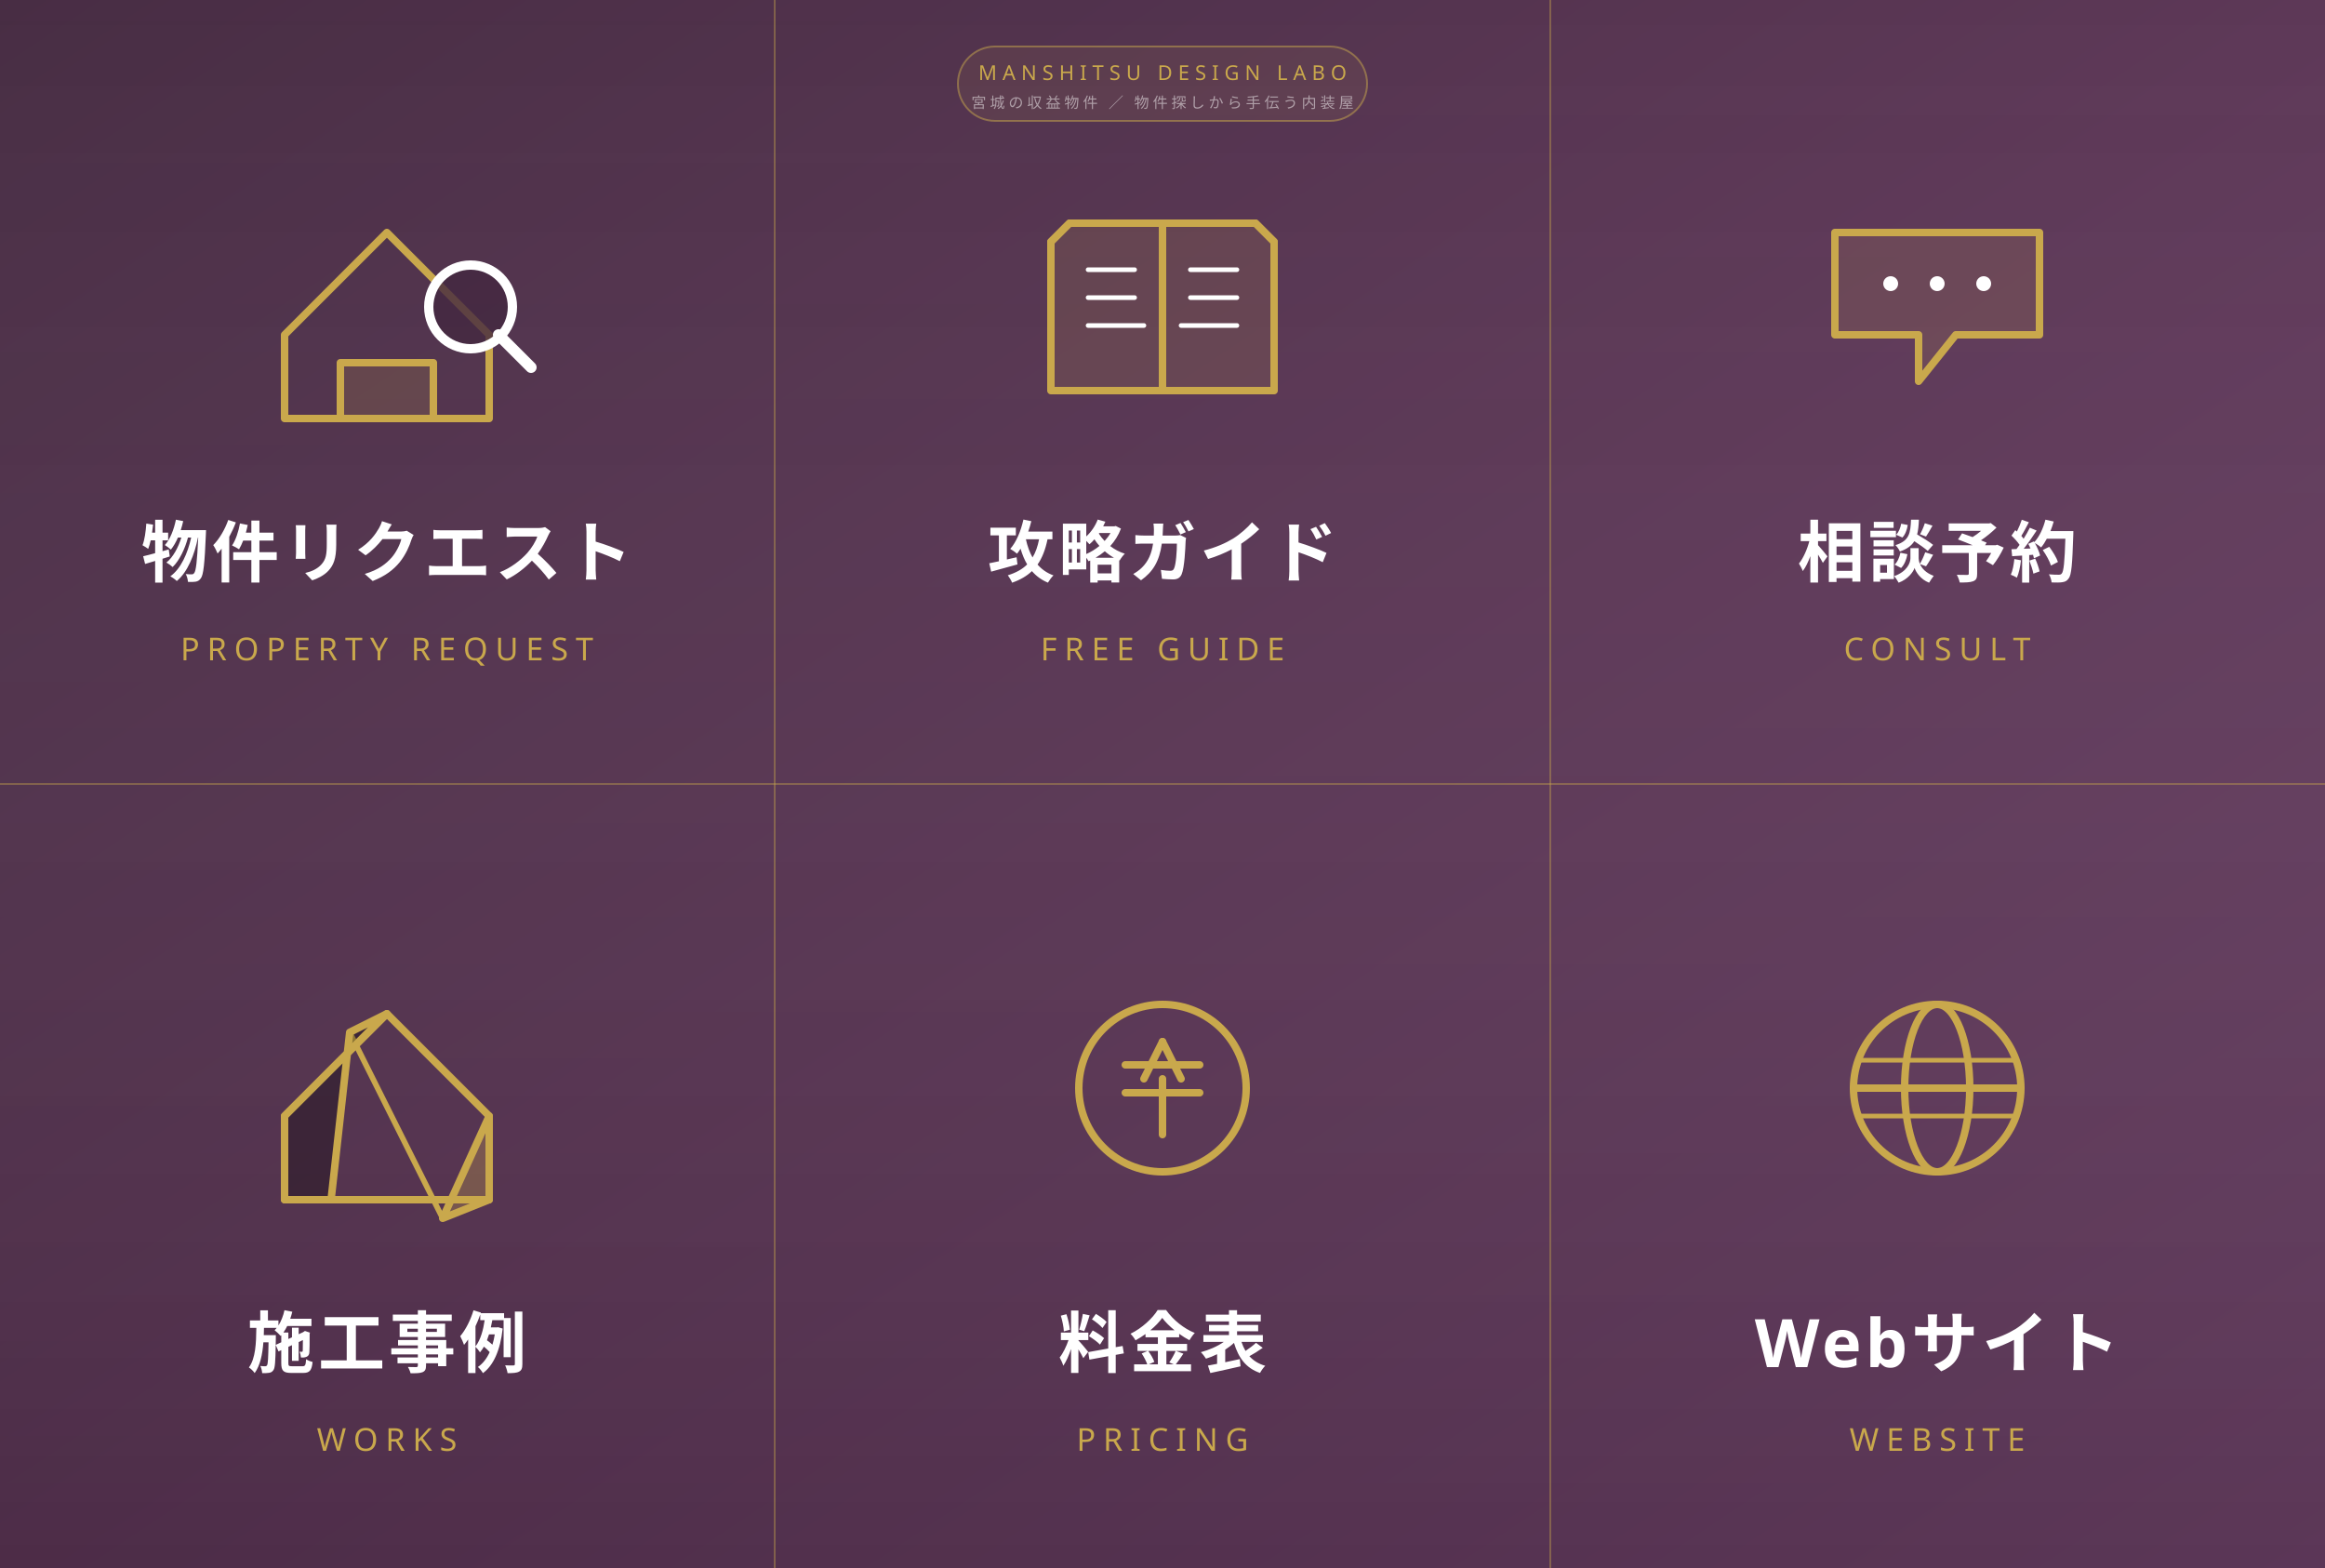
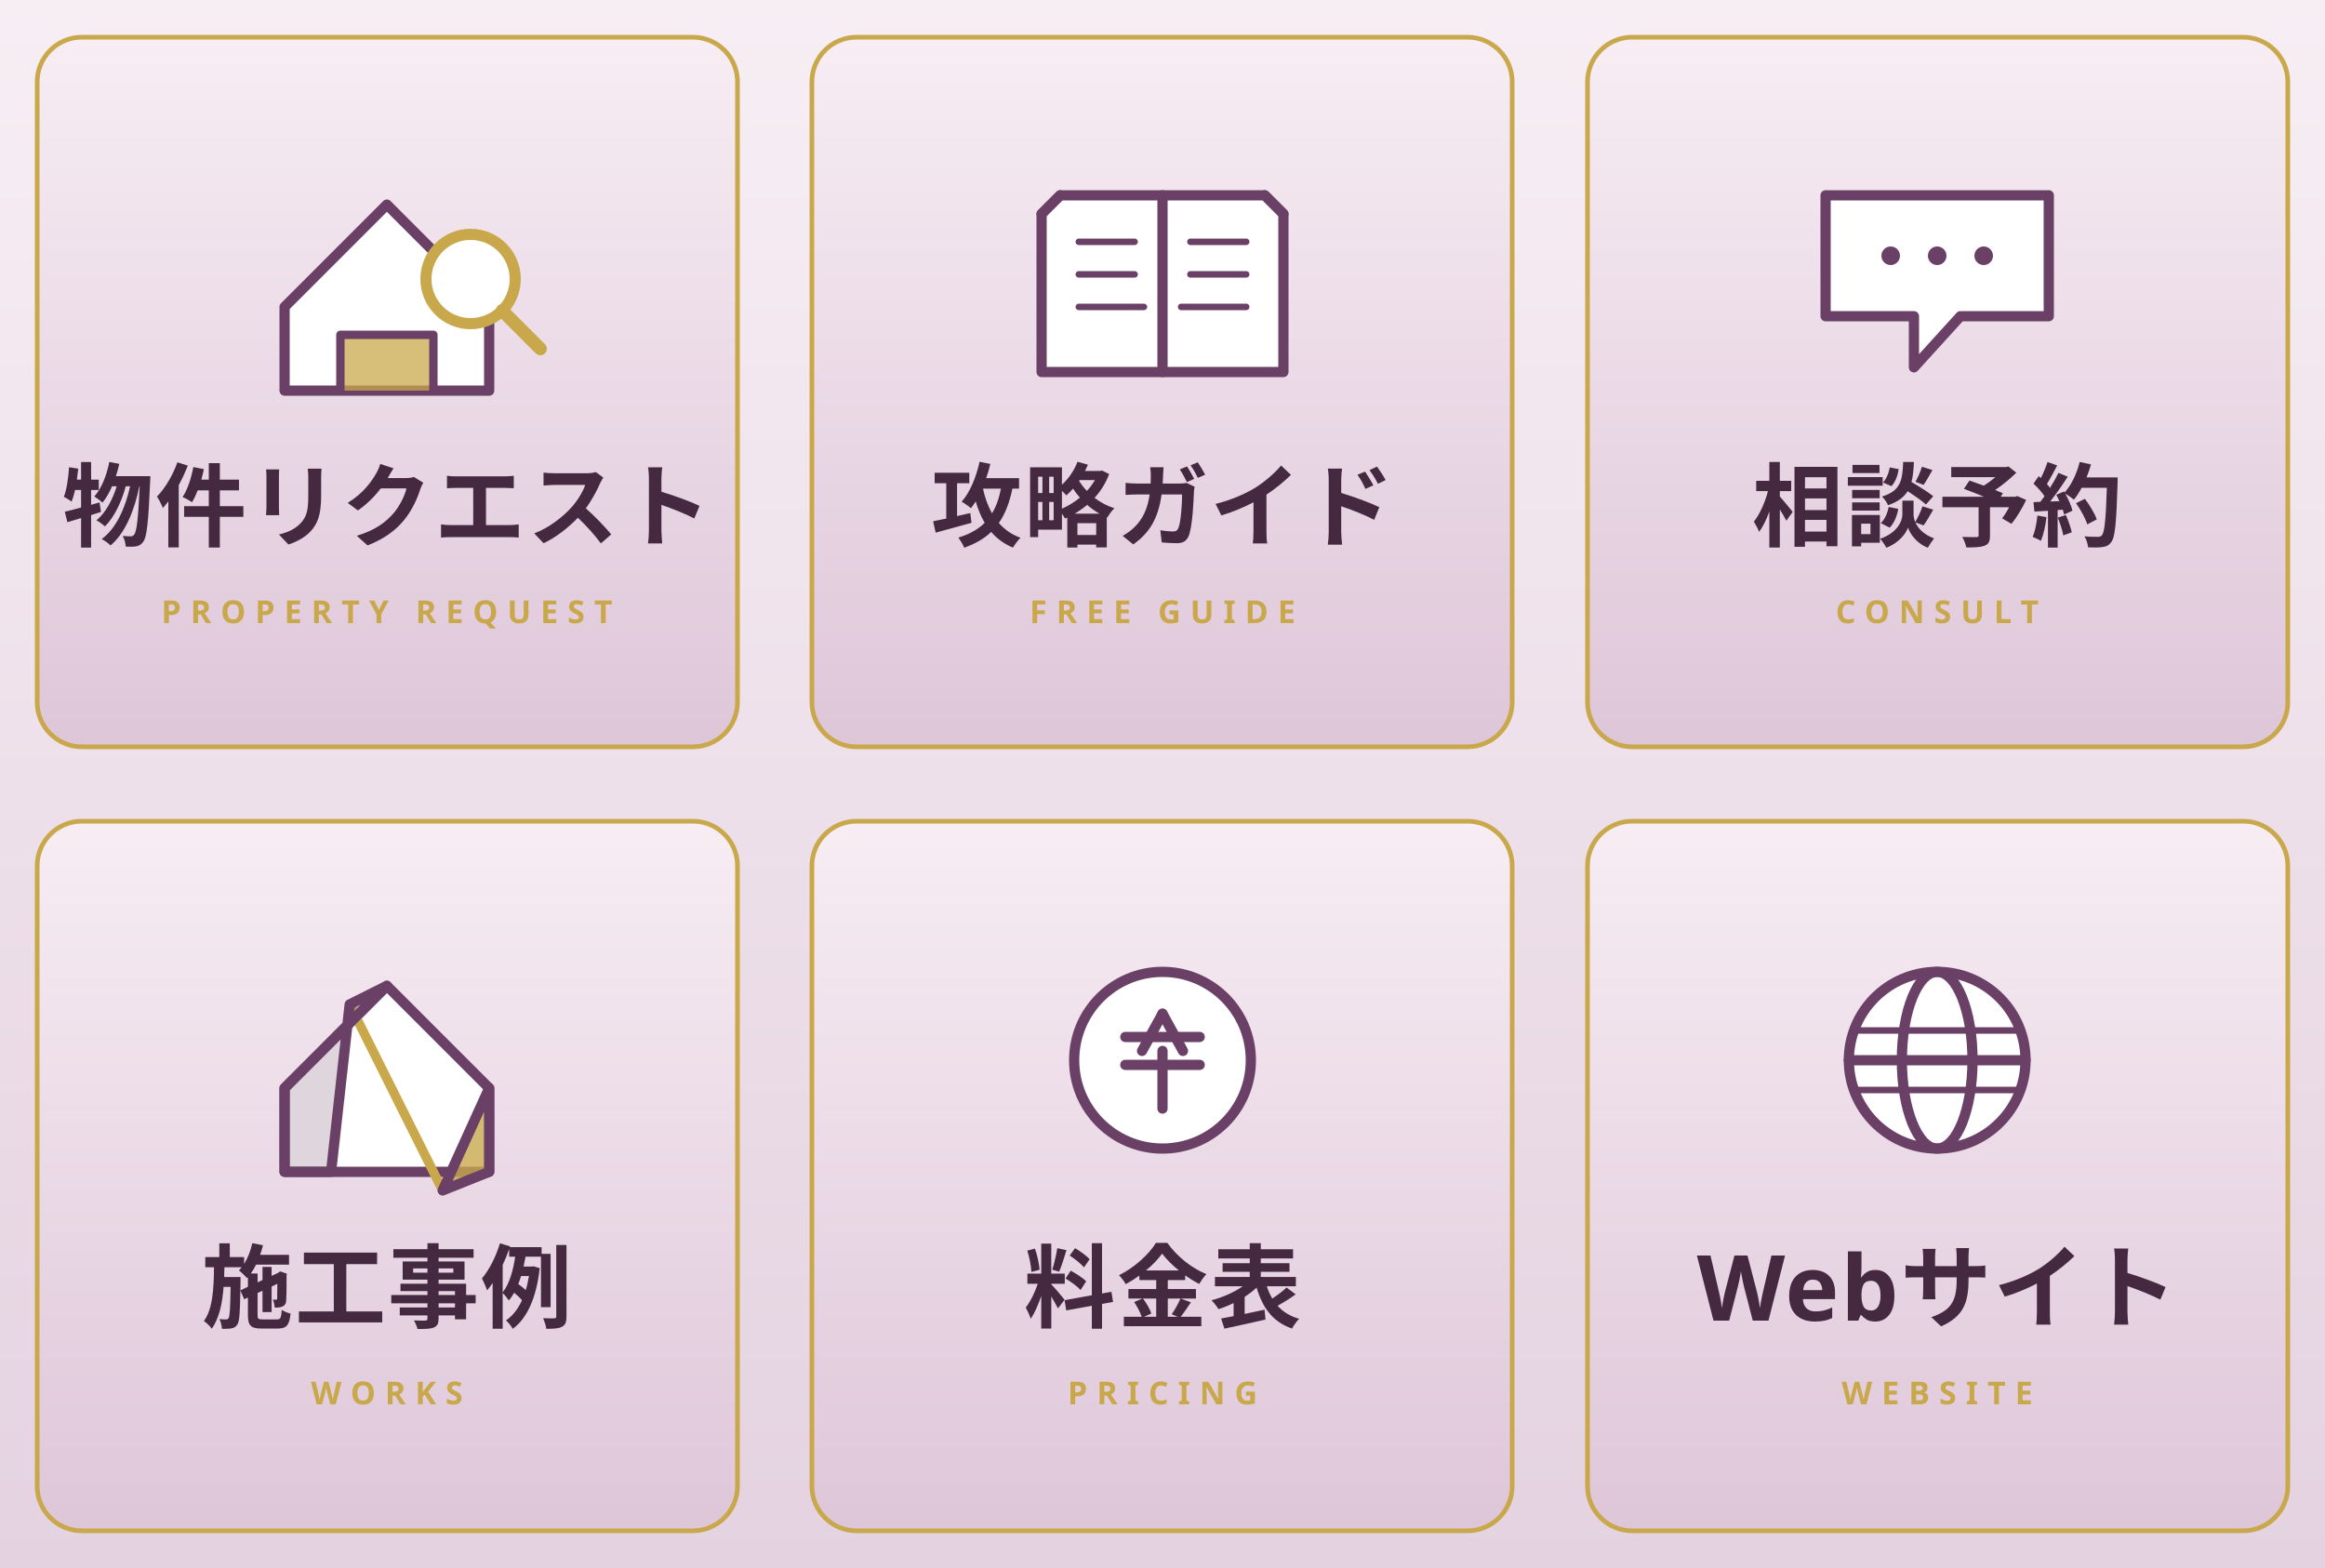
<svg xmlns="http://www.w3.org/2000/svg" width="2500" height="1686" viewBox="0 0 2500 1686">
  <defs>
-     <linearGradient id="bgGrad" x1="0%" y1="0%" x2="100%" y2="100%">
-       <stop offset="0%" stop-color="#442940" />
-       <stop offset="50%" stop-color="#5A3454" />
-       <stop offset="100%" stop-color="#6B4066" />
+     <linearGradient id="bgMain" x1="0%" y1="0%" x2="0%" y2="100%">
+       <stop offset="0%" stop-color="#F7EEF4" />
+       <stop offset="100%" stop-color="#E4D2E0" />
    </linearGradient>
-     <linearGradient id="cellGrad" x1="0%" y1="0%" x2="0%" y2="100%">
-       <stop offset="0%" stop-color="rgba(255,255,255,0.02)" />
-       <stop offset="100%" stop-color="rgba(0,0,0,0.15)" />
+     <linearGradient id="tile" x1="0%" y1="0%" x2="0%" y2="100%">
+       <stop offset="0%" stop-color="#F7EDF3" />
+       <stop offset="100%" stop-color="#DEC6D9" />
    </linearGradient>
  </defs>
-   <rect width="2500" height="1686" fill="url(#bgGrad)" />
-   <rect width="2500" height="1686" fill="url(#cellGrad)" />
-   <line x1="0" y1="843" x2="2500" y2="843" stroke="#C9A84C" stroke-opacity="0.4" stroke-width="2" />
-   <line x1="833" y1="0" x2="833" y2="1686" stroke="#C9A84C" stroke-opacity="0.4" stroke-width="2" />
-   <line x1="1667" y1="0" x2="1667" y2="1686" stroke="#C9A84C" stroke-opacity="0.4" stroke-width="2" />
+   <rect width="2500" height="1686" fill="url(#bgMain)" />
  <g>
-     <g transform="translate(416, 320)" stroke="#C9A84C" stroke-width="8" fill="none" stroke-linecap="round" stroke-linejoin="round">
-       <path d="M -110 40 L 0 -70 L 110 40 L 110 130 L -110 130 Z" />
-       <path d="M -50 130 L -50 70 L 50 70 L 50 130" fill="#C9A84C" fill-opacity="0.15" />
-       <circle cx="90" cy="10" r="45" stroke="#FFFFFF" stroke-width="10" fill="rgba(68,41,64,0.8)" />
-       <line x1="120" y1="40" x2="155" y2="75" stroke="#FFFFFF" stroke-width="12" />
+     <rect x="40" y="40" width="753" height="763" rx="48" fill="url(#tile)" stroke="#C9A84C" stroke-width="5" />
+     <g transform="translate(416, 290)" stroke="#6B4066" stroke-width="11" fill="none" stroke-linecap="round" stroke-linejoin="round">
+       <path d="M -110 40 L 0 -70 L 110 40 L 110 130 L -110 130 Z" fill="#FFFFFF" />
+       <path d="M -50 130 L -50 70 L 50 70 L 50 130" fill="#C9A84C" fill-opacity="0.75" stroke-width="9" />
+       <circle cx="90" cy="10" r="48" stroke="#C9A84C" stroke-width="12" fill="#FFFFFF" />
+       <line x1="124" y1="44" x2="165" y2="85" stroke="#C9A84C" stroke-width="14" />
    </g>
-     <text x="416" y="620" text-anchor="middle" font-family="'Noto Sans JP', 'Hiragino Sans', 'Yu Gothic', sans-serif" font-size="72" font-weight="700" fill="#FFFFFF" letter-spacing="4">物件リクエスト</text>
-     <text x="416" y="710" text-anchor="middle" font-family="'Noto Sans JP', 'Hiragino Sans', sans-serif" font-size="34" font-weight="400" fill="#C9A84C" letter-spacing="8">PROPERTY REQUEST</text>
+     <text x="416" y="580" text-anchor="middle" font-family="'Noto Sans JP', 'Hiragino Sans', 'Yu Gothic', sans-serif" font-size="98" font-weight="800" fill="#442940" letter-spacing="2">物件リクエスト</text>
+     <text x="416" y="670" text-anchor="middle" font-family="'Noto Sans JP', sans-serif" font-size="34" font-weight="600" fill="#C9A84C" letter-spacing="10">PROPERTY REQUEST</text>
  </g>
  <g>
-     <g transform="translate(1250, 320)" stroke="#C9A84C" stroke-width="8" fill="none" stroke-linecap="round" stroke-linejoin="round">
-       <path d="M -100 -80 L 100 -80 L 120 -60 L 120 100 L -120 100 L -120 -60 Z" fill="rgba(201,168,76,0.12)" />
-       <path d="M 0 -80 L 0 100" />
-       <path d="M -120 -60 L -100 -80 M 120 -60 L 100 -80" />
-       <line x1="-80" y1="-30" x2="-30" y2="-30" stroke="#FFFFFF" stroke-width="5" />
-       <line x1="-80" y1="0" x2="-30" y2="0" stroke="#FFFFFF" stroke-width="5" />
-       <line x1="-80" y1="30" x2="-20" y2="30" stroke="#FFFFFF" stroke-width="5" />
-       <line x1="30" y1="-30" x2="80" y2="-30" stroke="#FFFFFF" stroke-width="5" />
-       <line x1="30" y1="0" x2="80" y2="0" stroke="#FFFFFF" stroke-width="5" />
-       <line x1="20" y1="30" x2="80" y2="30" stroke="#FFFFFF" stroke-width="5" />
+     <rect x="873" y="40" width="753" height="763" rx="48" fill="url(#tile)" stroke="#C9A84C" stroke-width="5" />
+     <g transform="translate(1250, 290)" stroke="#6B4066" stroke-width="11" fill="none" stroke-linecap="round" stroke-linejoin="round">
+       <path d="M -110 -80 L 110 -80 L 130 -60 L 130 110 L -130 110 L -130 -60 Z" fill="#FFFFFF" />
+       <path d="M 0 -80 L 0 110" />
+       <path d="M -130 -60 L -110 -80 M 130 -60 L 110 -80" />
+       <line x1="-90" y1="-30" x2="-30" y2="-30" stroke="#6B4066" stroke-width="7" />
+       <line x1="-90" y1="5" x2="-30" y2="5" stroke="#6B4066" stroke-width="7" />
+       <line x1="-90" y1="40" x2="-20" y2="40" stroke="#6B4066" stroke-width="7" />
+       <line x1="30" y1="-30" x2="90" y2="-30" stroke="#6B4066" stroke-width="7" />
+       <line x1="30" y1="5" x2="90" y2="5" stroke="#6B4066" stroke-width="7" />
+       <line x1="20" y1="40" x2="90" y2="40" stroke="#6B4066" stroke-width="7" />
    </g>
-     <text x="1250" y="620" text-anchor="middle" font-family="'Noto Sans JP', 'Hiragino Sans', 'Yu Gothic', sans-serif" font-size="72" font-weight="700" fill="#FFFFFF" letter-spacing="4">攻略ガイド</text>
-     <text x="1250" y="710" text-anchor="middle" font-family="'Noto Sans JP', 'Hiragino Sans', sans-serif" font-size="34" font-weight="400" fill="#C9A84C" letter-spacing="8">FREE GUIDE</text>
+     <text x="1250" y="580" text-anchor="middle" font-family="'Noto Sans JP', 'Hiragino Sans', 'Yu Gothic', sans-serif" font-size="98" font-weight="800" fill="#442940" letter-spacing="2">攻略ガイド</text>
+     <text x="1250" y="670" text-anchor="middle" font-family="'Noto Sans JP', sans-serif" font-size="34" font-weight="600" fill="#C9A84C" letter-spacing="10">FREE GUIDE</text>
  </g>
  <g>
-     <g transform="translate(2083, 320)" stroke="#C9A84C" stroke-width="8" fill="none" stroke-linecap="round" stroke-linejoin="round">
-       <path d="M -110 -70 L 110 -70 L 110 40 L 20 40 L -20 90 L -20 40 L -110 40 Z" fill="rgba(201,168,76,0.12)" />
-       <circle cx="-50" cy="-15" r="8" fill="#FFFFFF" stroke="none" />
-       <circle cx="0" cy="-15" r="8" fill="#FFFFFF" stroke="none" />
-       <circle cx="50" cy="-15" r="8" fill="#FFFFFF" stroke="none" />
+     <rect x="1707" y="40" width="753" height="763" rx="48" fill="url(#tile)" stroke="#C9A84C" stroke-width="5" />
+     <g transform="translate(2083, 290)" stroke="#6B4066" stroke-width="11" fill="none" stroke-linecap="round" stroke-linejoin="round">
+       <path d="M -120 -80 L 120 -80 L 120 50 L 25 50 L -25 105 L -25 50 L -120 50 Z" fill="#FFFFFF" />
+       <circle cx="-50" cy="-15" r="10" fill="#6B4066" stroke="none" />
+       <circle cx="0" cy="-15" r="10" fill="#6B4066" stroke="none" />
+       <circle cx="50" cy="-15" r="10" fill="#6B4066" stroke="none" />
    </g>
-     <text x="2083" y="620" text-anchor="middle" font-family="'Noto Sans JP', 'Hiragino Sans', 'Yu Gothic', sans-serif" font-size="72" font-weight="700" fill="#FFFFFF" letter-spacing="4">相談予約</text>
-     <text x="2083" y="710" text-anchor="middle" font-family="'Noto Sans JP', 'Hiragino Sans', sans-serif" font-size="34" font-weight="400" fill="#C9A84C" letter-spacing="8">CONSULT</text>
+     <text x="2083" y="580" text-anchor="middle" font-family="'Noto Sans JP', 'Hiragino Sans', 'Yu Gothic', sans-serif" font-size="98" font-weight="800" fill="#442940" letter-spacing="2">相談予約</text>
+     <text x="2083" y="670" text-anchor="middle" font-family="'Noto Sans JP', sans-serif" font-size="34" font-weight="600" fill="#C9A84C" letter-spacing="10">CONSULT</text>
  </g>
  <g>
-     <g transform="translate(416, 1160)" stroke="#C9A84C" stroke-width="8" fill="none" stroke-linecap="round" stroke-linejoin="round">
-       <path d="M -110 40 L 0 -70 L 110 40 L 110 130 L -110 130 Z" />
-       <line x1="-40" y1="-50" x2="60" y2="150" stroke="#C9A84C" stroke-width="6" />
-       <path d="M -110 40 L 0 -70 L -40 -50 L -60 130 L -110 130 Z" fill="rgba(0,0,0,0.3)" />
-       <path d="M 60 150 L 110 40 L 110 130 Z" fill="rgba(201,168,76,0.3)" />
+     <rect x="40" y="883" width="753" height="763" rx="48" fill="url(#tile)" stroke="#C9A84C" stroke-width="5" />
+     <g transform="translate(416, 1130)" stroke="#6B4066" stroke-width="11" fill="none" stroke-linecap="round" stroke-linejoin="round">
+       <path d="M -110 40 L 0 -70 L 110 40 L 110 130 L -110 130 Z" fill="#FFFFFF" />
+       <line x1="-40" y1="-50" x2="60" y2="150" stroke="#C9A84C" stroke-width="10" />
+       <path d="M -110 40 L 0 -70 L -40 -50 L -60 130 L -110 130 Z" fill="#6B4066" fill-opacity="0.22" />
+       <path d="M 60 150 L 110 40 L 110 130 Z" fill="#C9A84C" fill-opacity="0.8" />
    </g>
-     <text x="416" y="1470" text-anchor="middle" font-family="'Noto Sans JP', 'Hiragino Sans', 'Yu Gothic', sans-serif" font-size="72" font-weight="700" fill="#FFFFFF" letter-spacing="4">施工事例</text>
-     <text x="416" y="1560" text-anchor="middle" font-family="'Noto Sans JP', 'Hiragino Sans', sans-serif" font-size="34" font-weight="400" fill="#C9A84C" letter-spacing="8">WORKS</text>
+     <text x="416" y="1420" text-anchor="middle" font-family="'Noto Sans JP', 'Hiragino Sans', 'Yu Gothic', sans-serif" font-size="98" font-weight="800" fill="#442940" letter-spacing="2">施工事例</text>
+     <text x="416" y="1510" text-anchor="middle" font-family="'Noto Sans JP', sans-serif" font-size="34" font-weight="600" fill="#C9A84C" letter-spacing="10">WORKS</text>
  </g>
  <g>
-     <g transform="translate(1250, 1160)" stroke="#C9A84C" stroke-width="8" fill="none" stroke-linecap="round" stroke-linejoin="round">
-       <circle cx="0" cy="10" r="90" />
+     <rect x="873" y="883" width="753" height="763" rx="48" fill="url(#tile)" stroke="#C9A84C" stroke-width="5" />
+     <g transform="translate(1250, 1130)" stroke="#6B4066" stroke-width="11" fill="none" stroke-linecap="round" stroke-linejoin="round">
+       <circle cx="0" cy="10" r="95" fill="#FFFFFF" />
      <line x1="-40" y1="-15" x2="40" y2="-15" />
      <line x1="-40" y1="15" x2="40" y2="15" />
-       <line x1="0" y1="-40" x2="-20" y2="0" />
-       <line x1="0" y1="-40" x2="20" y2="0" />
-       <line x1="0" y1="0" x2="0" y2="60" />
+       <line x1="0" y1="-40" x2="-22" y2="0" />
+       <line x1="0" y1="-40" x2="22" y2="0" />
+       <line x1="0" y1="0" x2="0" y2="62" />
    </g>
-     <text x="1250" y="1470" text-anchor="middle" font-family="'Noto Sans JP', 'Hiragino Sans', 'Yu Gothic', sans-serif" font-size="72" font-weight="700" fill="#FFFFFF" letter-spacing="4">料金表</text>
-     <text x="1250" y="1560" text-anchor="middle" font-family="'Noto Sans JP', 'Hiragino Sans', sans-serif" font-size="34" font-weight="400" fill="#C9A84C" letter-spacing="8">PRICING</text>
+     <text x="1250" y="1420" text-anchor="middle" font-family="'Noto Sans JP', 'Hiragino Sans', 'Yu Gothic', sans-serif" font-size="98" font-weight="800" fill="#442940" letter-spacing="2">料金表</text>
+     <text x="1250" y="1510" text-anchor="middle" font-family="'Noto Sans JP', sans-serif" font-size="34" font-weight="600" fill="#C9A84C" letter-spacing="10">PRICING</text>
  </g>
  <g>
-     <g transform="translate(2083, 1160)" stroke="#C9A84C" stroke-width="8" fill="none" stroke-linecap="round" stroke-linejoin="round">
-       <circle cx="0" cy="10" r="90" />
-       <ellipse cx="0" cy="10" rx="35" ry="90" />
-       <line x1="-90" y1="10" x2="90" y2="10" />
-       <line x1="-85" y1="-20" x2="85" y2="-20" stroke-width="5" />
-       <line x1="-85" y1="40" x2="85" y2="40" stroke-width="5" />
+     <rect x="1707" y="883" width="753" height="763" rx="48" fill="url(#tile)" stroke="#C9A84C" stroke-width="5" />
+     <g transform="translate(2083, 1130)" stroke="#6B4066" stroke-width="11" fill="none" stroke-linecap="round" stroke-linejoin="round">
+       <circle cx="0" cy="10" r="95" fill="#FFFFFF" />
+       <ellipse cx="0" cy="10" rx="38" ry="95" />
+       <line x1="-95" y1="10" x2="95" y2="10" />
+       <line x1="-90" y1="-22" x2="90" y2="-22" stroke-width="7" />
+       <line x1="-90" y1="42" x2="90" y2="42" stroke-width="7" />
    </g>
-     <text x="2083" y="1470" text-anchor="middle" font-family="'Noto Sans JP', 'Hiragino Sans', 'Yu Gothic', sans-serif" font-size="72" font-weight="700" fill="#FFFFFF" letter-spacing="4">Webサイト</text>
-     <text x="2083" y="1560" text-anchor="middle" font-family="'Noto Sans JP', 'Hiragino Sans', sans-serif" font-size="34" font-weight="400" fill="#C9A84C" letter-spacing="8">WEBSITE</text>
-   </g>
-   <g transform="translate(1250, 90)">
-     <rect x="-220" y="-40" width="440" height="80" rx="40" fill="rgba(201,168,76,0.08)" stroke="#C9A84C" stroke-width="2" stroke-opacity="0.5" />
-     <text x="0" y="-4" text-anchor="middle" font-family="'Noto Sans JP', sans-serif" font-size="22" font-weight="300" fill="#C9A84C" letter-spacing="6">MANSHITSU DESIGN LABO</text>
-     <text x="0" y="26" text-anchor="middle" font-family="'Noto Sans JP', sans-serif" font-size="16" font-weight="400" fill="rgba(255,255,255,0.5)" letter-spacing="4">宮城の収益物件 ／ 物件探しから手伝う内装屋</text>
+     <text x="2083" y="1420" text-anchor="middle" font-family="'Noto Sans JP', 'Hiragino Sans', 'Yu Gothic', sans-serif" font-size="98" font-weight="800" fill="#442940" letter-spacing="2">Webサイト</text>
+     <text x="2083" y="1510" text-anchor="middle" font-family="'Noto Sans JP', sans-serif" font-size="34" font-weight="600" fill="#C9A84C" letter-spacing="10">WEBSITE</text>
  </g>
</svg>
